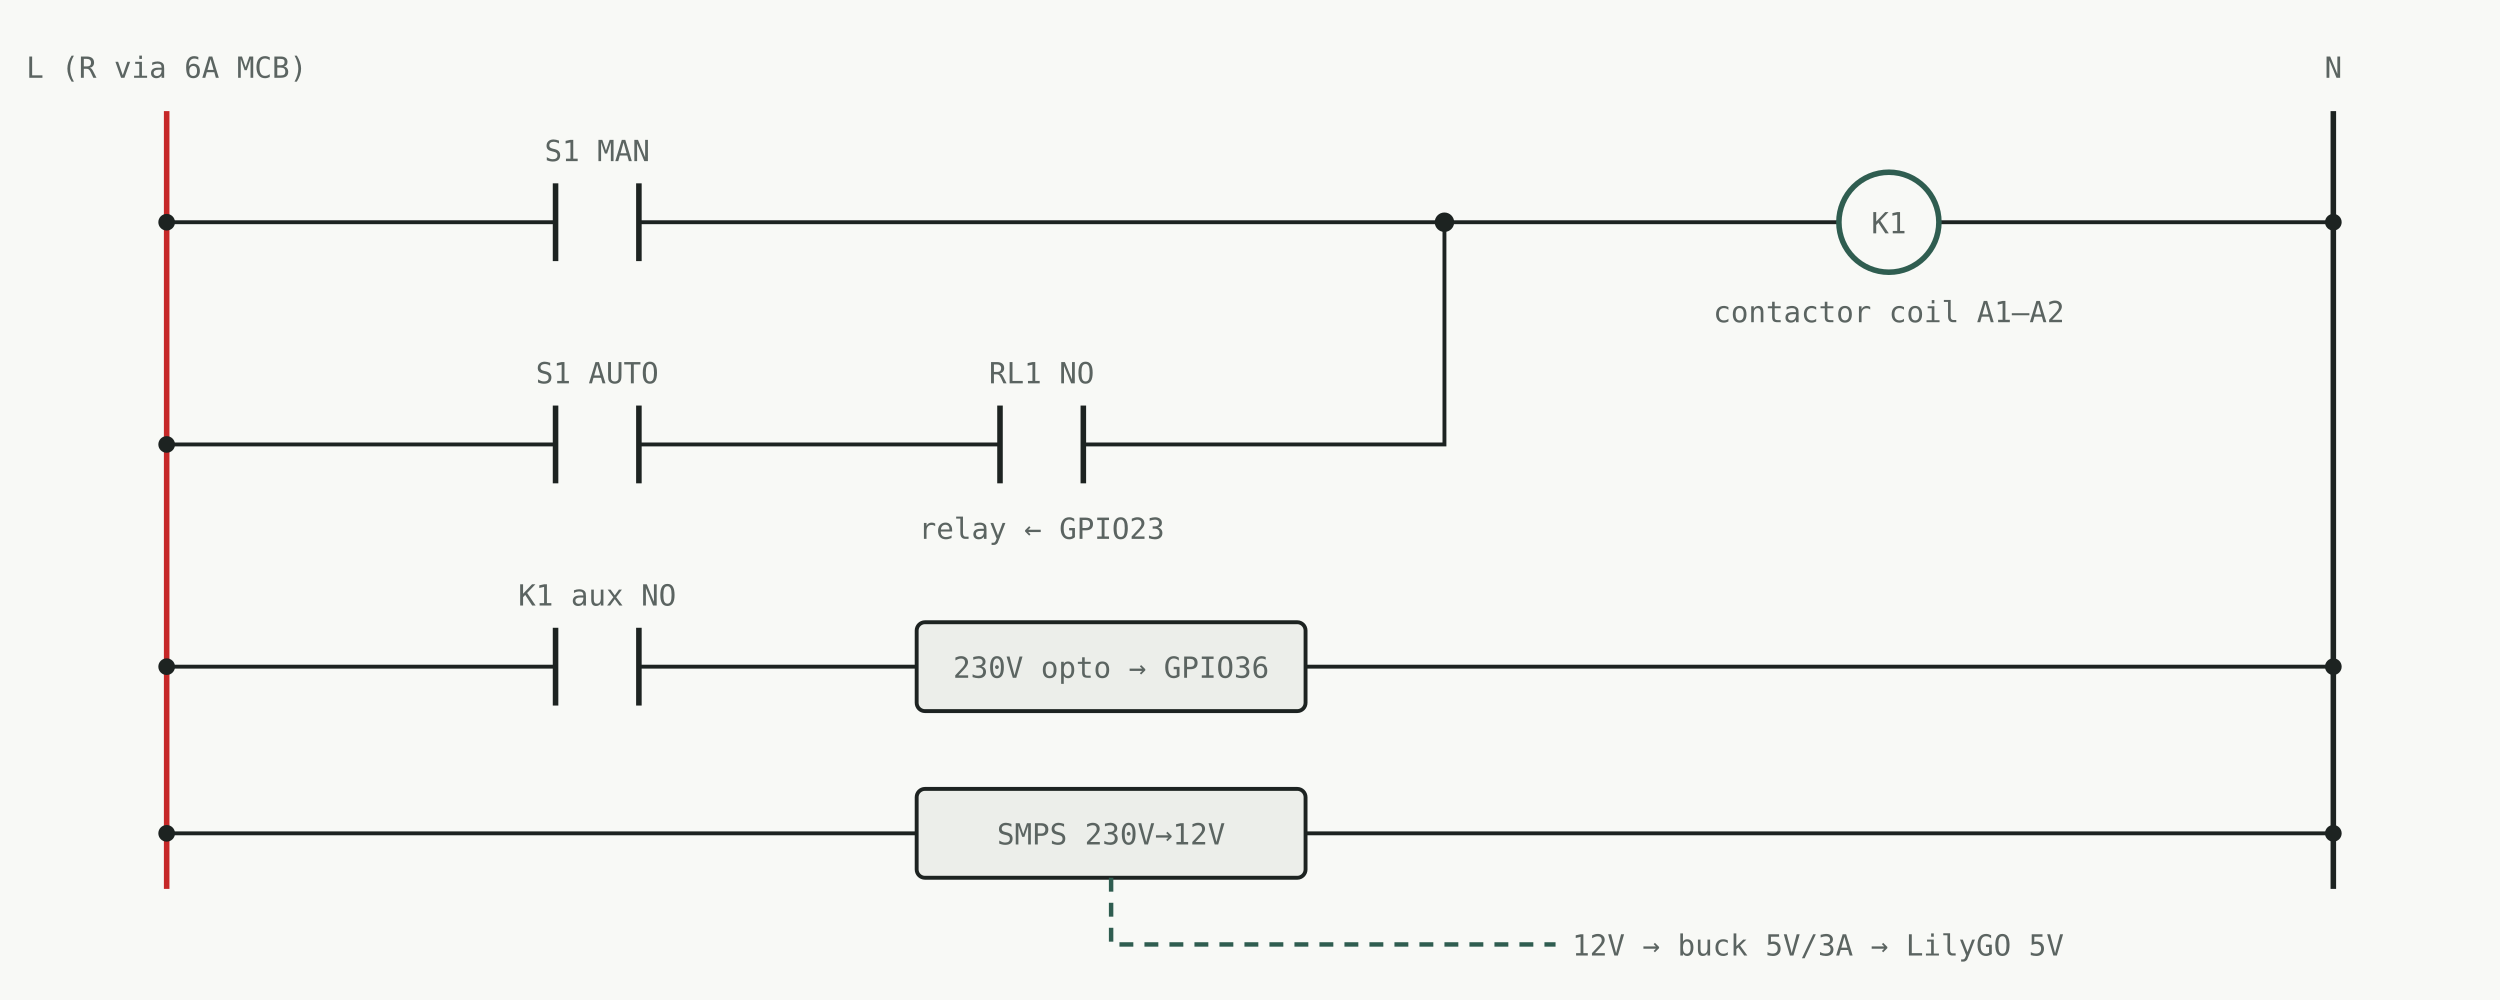
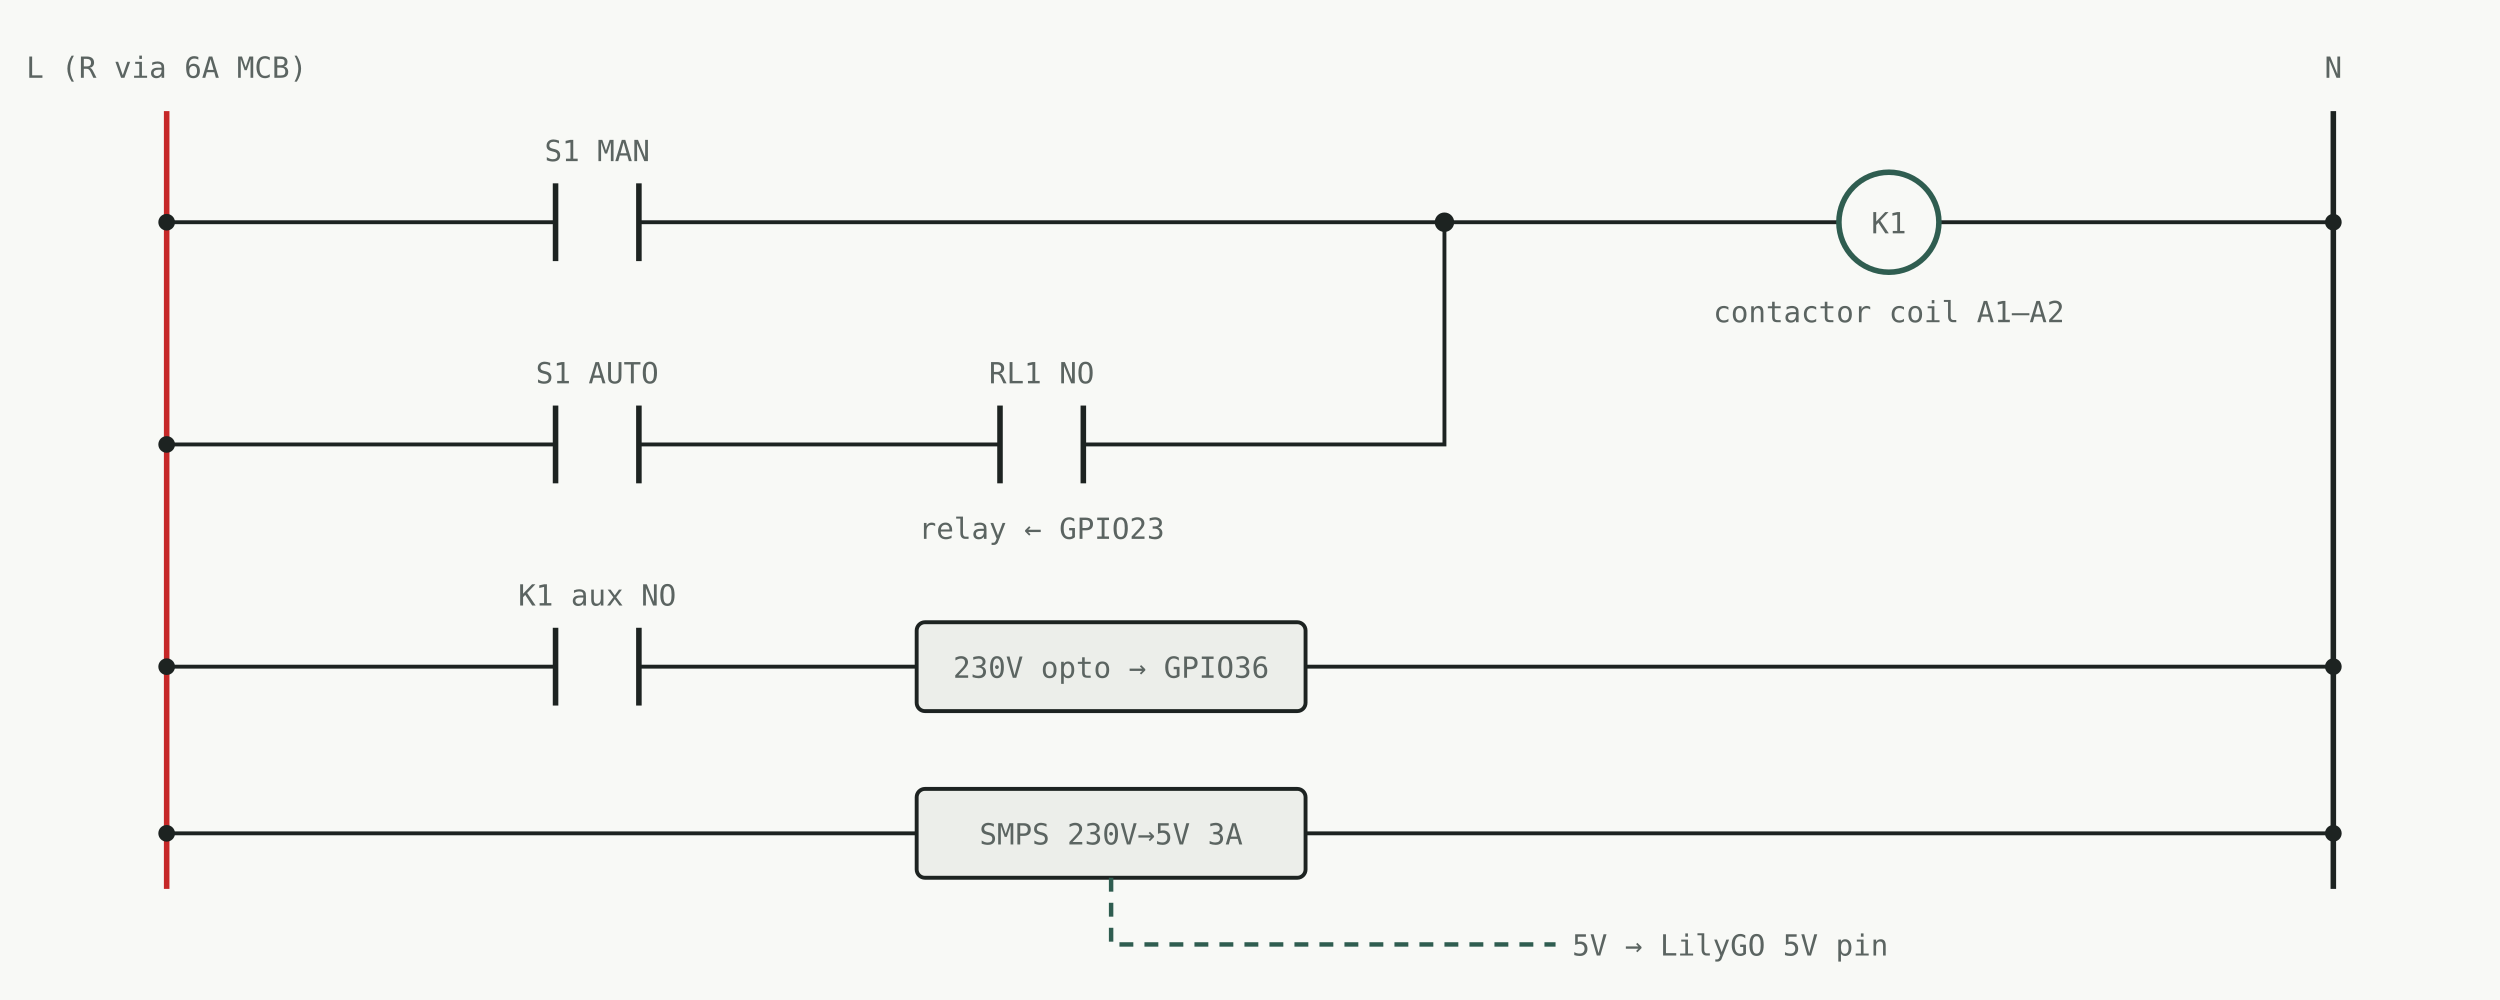
<svg xmlns="http://www.w3.org/2000/svg" width="900" height="360" viewBox="0 0 900 360" role="img" aria-label="Control ladder diagram">
  <style>
rect.bg{fill:#f8f9f6}
text{font-family:"JetBrains Mono",Consolas,monospace;font-size:12px;fill:#1d2321}
.t-small{font-size:10.5px;fill:#5b6461}
.t-head{font-family:"Arial Narrow",Arial,sans-serif;font-size:15px;font-weight:600;fill:#1d2321}
.box{fill:#eceeea;stroke:#1d2321;stroke-width:1.4}
.box-acc{fill:#eceeea;stroke:#2f5d50;stroke-width:2}
.w{fill:none;stroke:#1d2321;stroke-width:2}
.w-thin{fill:none;stroke:#1d2321;stroke-width:1.4}
.sig{fill:none;stroke:#2f5d50;stroke-width:1.6;stroke-dasharray:5 4}
.r{stroke:#c62828}.y{stroke:#b88a00}.b{stroke:#1f5fbf}.n{stroke:#1d2321}.pe{stroke:#2e7d32}
.dot{fill:#1d2321}
</style>
  <rect class="bg" width="900" height="360" />
  <path class="w r" d="M60 40V320" />
  <path class="w n" d="M840 40V320" />
  <text x="60" y="28" text-anchor="middle" class="t-small">L (R via 6A MCB)</text>
  <text x="840" y="28" text-anchor="middle" class="t-small">N</text>
  <path class="w-thin" d="M60 80H200M230 80H662M698 80H840" />
  <path class="w" d="M200 66V94M230 66V94" />
  <text x="215" y="58" text-anchor="middle" class="t-small">S1 MAN</text>
  <circle cx="680" cy="80" r="18" fill="none" stroke="#2f5d50" stroke-width="2" />
  <text x="680" y="84" text-anchor="middle" class="t-small">K1</text>
  <text x="680" y="116" text-anchor="middle" class="t-small">contactor coil A1–A2</text>
  <circle class="dot" cx="520" cy="80" r="3.5" />
  <path class="w-thin" d="M60 160H200M230 160H360M390 160H520V80" />
  <path class="w" d="M200 146V174M230 146V174" />
  <text x="215" y="138" text-anchor="middle" class="t-small">S1 AUTO</text>
  <path class="w" d="M360 146V174M390 146V174" />
  <text x="375" y="138" text-anchor="middle" class="t-small">RL1 NO</text>
  <text x="375" y="194" text-anchor="middle" class="t-small">relay ← GPIO23</text>
  <path class="w-thin" d="M60 240H200M230 240H330M470 240H840" />
  <path class="w" d="M200 226V254M230 226V254" />
  <text x="215" y="218" text-anchor="middle" class="t-small">K1 aux NO</text>
  <rect class="box" x="330" y="224" width="140" height="32" rx="3" />
  <text x="400" y="244" text-anchor="middle" class="t-small">230V opto → GPIO36</text>
  <path class="w-thin" d="M60 300H330M470 300H840" />
  <rect class="box" x="330" y="284" width="140" height="32" rx="3" />
-   <text x="400" y="304" text-anchor="middle" class="t-small">SMPS 230V→12V</text>
+   <text x="400" y="304" text-anchor="middle" class="t-small">SMPS 230V→5V 3A</text>
  <path class="sig" d="M400 316V340H560" />
-   <text x="566" y="344" class="t-small">12V → buck 5V/3A → LilyGO 5V</text>
+   <text x="566" y="344" class="t-small">5V → LilyGO 5V pin</text>
  <circle class="dot" cx="60" cy="80" r="3" />
  <circle class="dot" cx="60" cy="160" r="3" />
  <circle class="dot" cx="60" cy="240" r="3" />
  <circle class="dot" cx="60" cy="300" r="3" />
  <circle class="dot" cx="840" cy="80" r="3" />
  <circle class="dot" cx="840" cy="240" r="3" />
  <circle class="dot" cx="840" cy="300" r="3" />
</svg>
